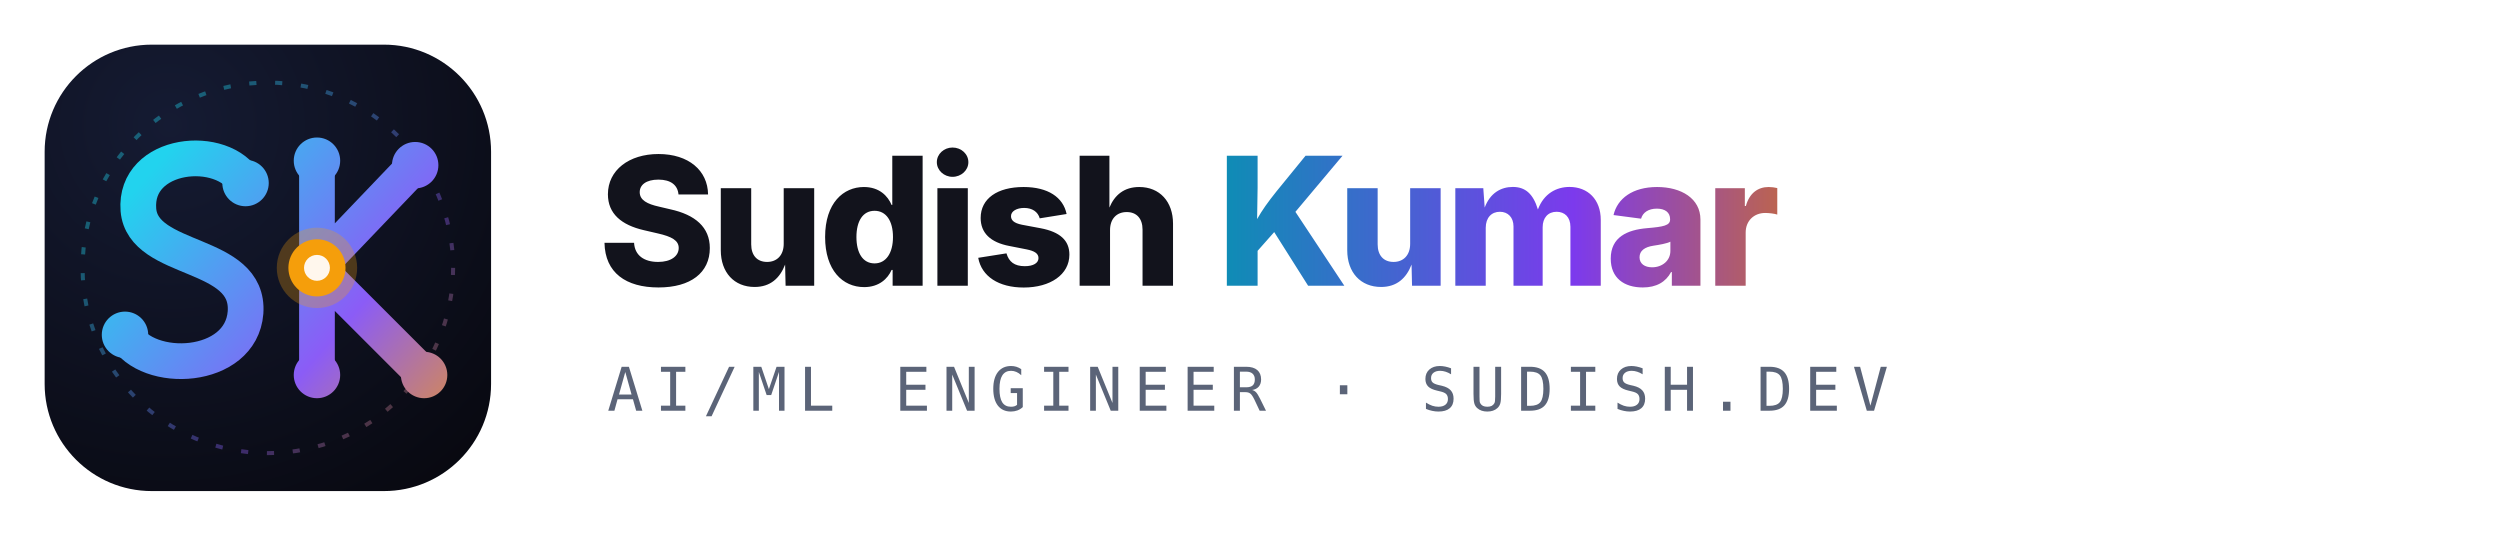
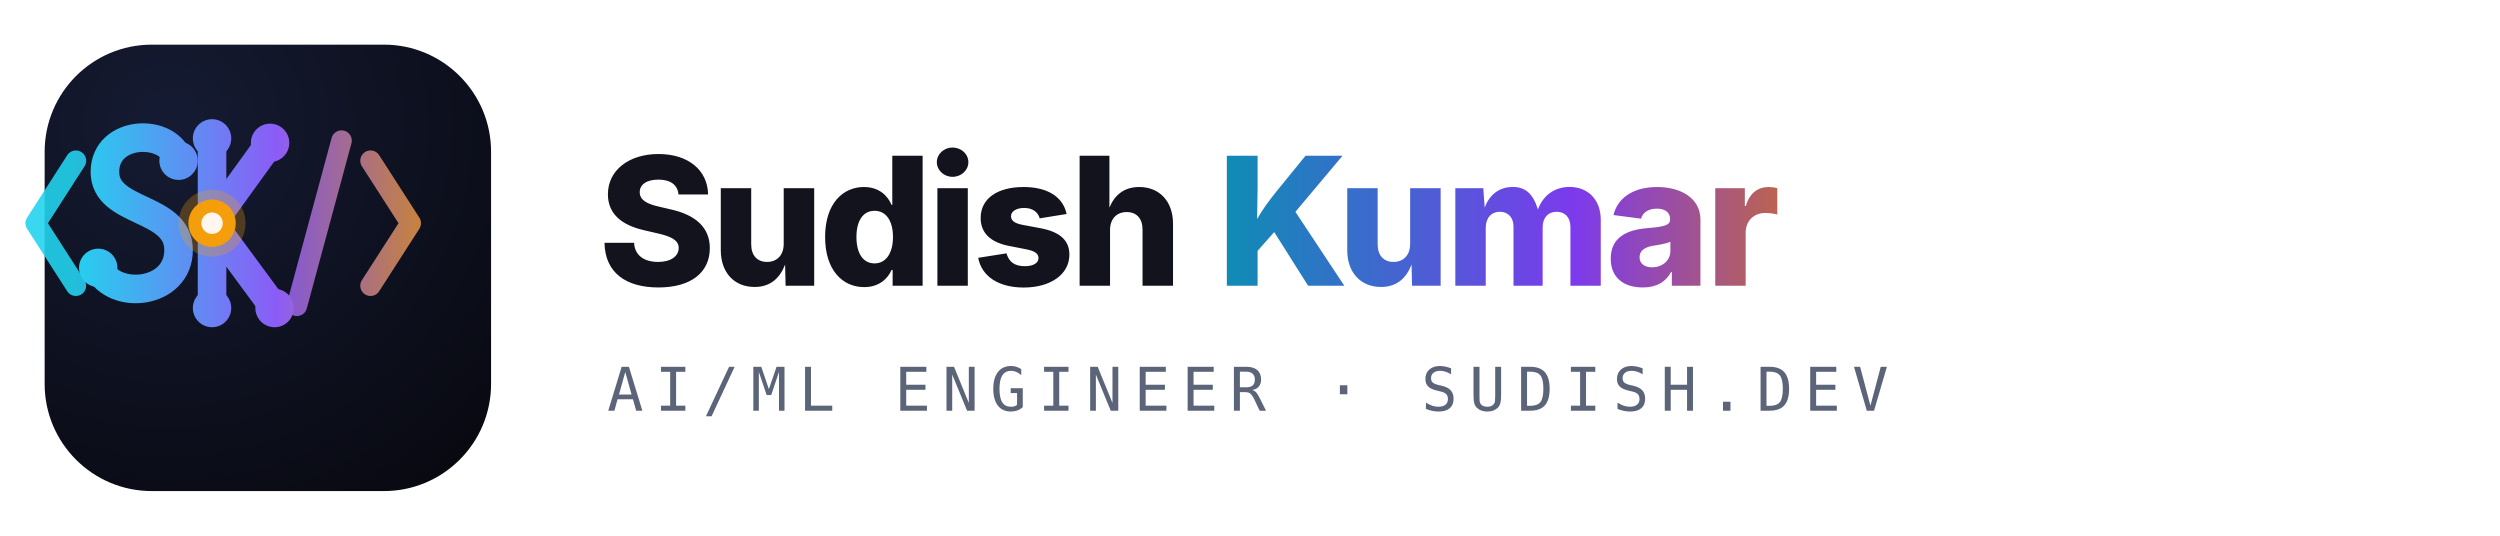
<svg xmlns="http://www.w3.org/2000/svg" viewBox="0 0 560 120" width="560" height="120" role="img" aria-label="Sudish Kumar — AI/ML Engineer">
  <defs>
+     <linearGradient id="gm" gradientUnits="userSpaceOnUse" x1="16" y1="60" x2="104" y2="60">
+       <stop offset="0" stop-color="#22d3ee" />
+       <stop offset=".52" stop-color="#8b5cf6" />
+       <stop offset="1" stop-color="#f59e0b" />
+     </linearGradient>
    <linearGradient id="g" gradientUnits="userSpaceOnUse" x1="270" y1="0" x2="420" y2="0">
      <stop offset="0" stop-color="#0891b2" />
      <stop offset=".55" stop-color="#7c3aed" />
      <stop offset="1" stop-color="#d97706" />
    </linearGradient>
    <radialGradient id="bg" cx=".28" cy=".18" r="1.1">
      <stop offset="0" stop-color="#151b33" />
      <stop offset="1" stop-color="#07070d" />
    </radialGradient>
-     <linearGradient id="gm" gradientUnits="userSpaceOnUse" x1="24" y1="28" x2="100" y2="94">
-       <stop offset="0" stop-color="#22d3ee" />
-       <stop offset=".55" stop-color="#8b5cf6" />
-       <stop offset="1" stop-color="#f59e0b" />
-     </linearGradient>
  </defs>
  <g transform="translate(10 10)">
    <rect width="100" height="100" rx="24" fill="url(#bg)" />
-     <circle cx="50" cy="50" r="41.5" fill="none" stroke="url(#gm)" stroke-opacity=".38" stroke-width=".9" stroke-dasharray="1.6 4.2" />
-     <g fill="none" stroke="url(#gm)" stroke-width="8" stroke-linecap="round" stroke-linejoin="round">
-       <path d="M45 31C40 22 20 24 21 37C22 49 46 46 45 60C44 73 23 74 18 65" />
-       <path d="M61 26V74M61 50L83 27M61 50L85 74" />
+     <g fill="none" stroke="url(#gm)" stroke-width="4.6" stroke-linecap="round" stroke-linejoin="round" stroke-opacity=".9" transform="translate(-10 -10)">
+       <path d="M17 36L8 50L17 64" />
+       <path d="M66.5 68.5L76.5 31.5" />
+       <path d="M83 36L92 50L83 64" />
    </g>
-     <g fill="url(#gm)">
-       <circle cx="45" cy="31" r="5.2" />
-       <circle cx="18" cy="65" r="5.2" />
-       <circle cx="61" cy="26" r="5.2" />
-       <circle cx="61" cy="74" r="5.2" />
-       <circle cx="83" cy="27" r="5.2" />
-       <circle cx="85" cy="74" r="5.2" />
+     <g fill="none" stroke="url(#gm)" stroke-width="6.4" stroke-linecap="round" stroke-linejoin="round" transform="translate(-10 -10)">
+       <path d="M40 36C38 28.5 23.5 29 23.5 38.5C23.5 48 40 46 40 56C40 66 25.5 67.5 22 60" />
+       <path d="M47.5 31V69M47.5 50L60.5 32M47.5 50L61.5 69" />
    </g>
-     <circle cx="61" cy="50" r="9" fill="#f59e0b" fill-opacity=".28" />
-     <circle cx="61" cy="50" r="6.4" fill="#f59e0b" />
-     <circle cx="61" cy="50" r="2.9" fill="#fff7ed" />
+     <g fill="url(#gm)" transform="translate(-10 -10)">
+       <circle cx="40" cy="36" r="4.3" />
+       <circle cx="22" cy="60" r="4.3" />
+       <circle cx="47.5" cy="31" r="4.3" />
+       <circle cx="47.5" cy="69" r="4.3" />
+       <circle cx="60.5" cy="32" r="4.3" />
+       <circle cx="61.5" cy="69" r="4.3" />
+       <circle cx="47.5" cy="50" r="7.5" fill="#f59e0b" fill-opacity=".28" />
+       <circle cx="47.5" cy="50" r="5.3" fill="#f59e0b" />
+       <circle cx="47.5" cy="50" r="2.4" fill="#fff7ed" />
+     </g>
  </g>
  <text x="134" y="64" font-family="Inter, 'Segoe UI', system-ui, sans-serif" font-weight="800" font-size="40" letter-spacing="-1.2" fill="#12131c">Sudish <tspan fill="url(#g)">Kumar</tspan>
  </text>
  <text x="136" y="92" font-family="'JetBrains Mono', ui-monospace, Consolas, monospace" font-weight="500" font-size="13.5" letter-spacing="2.6" fill="#5b6478">AI/ML ENGINEER  ·  SUDISH.DEV</text>
</svg>
